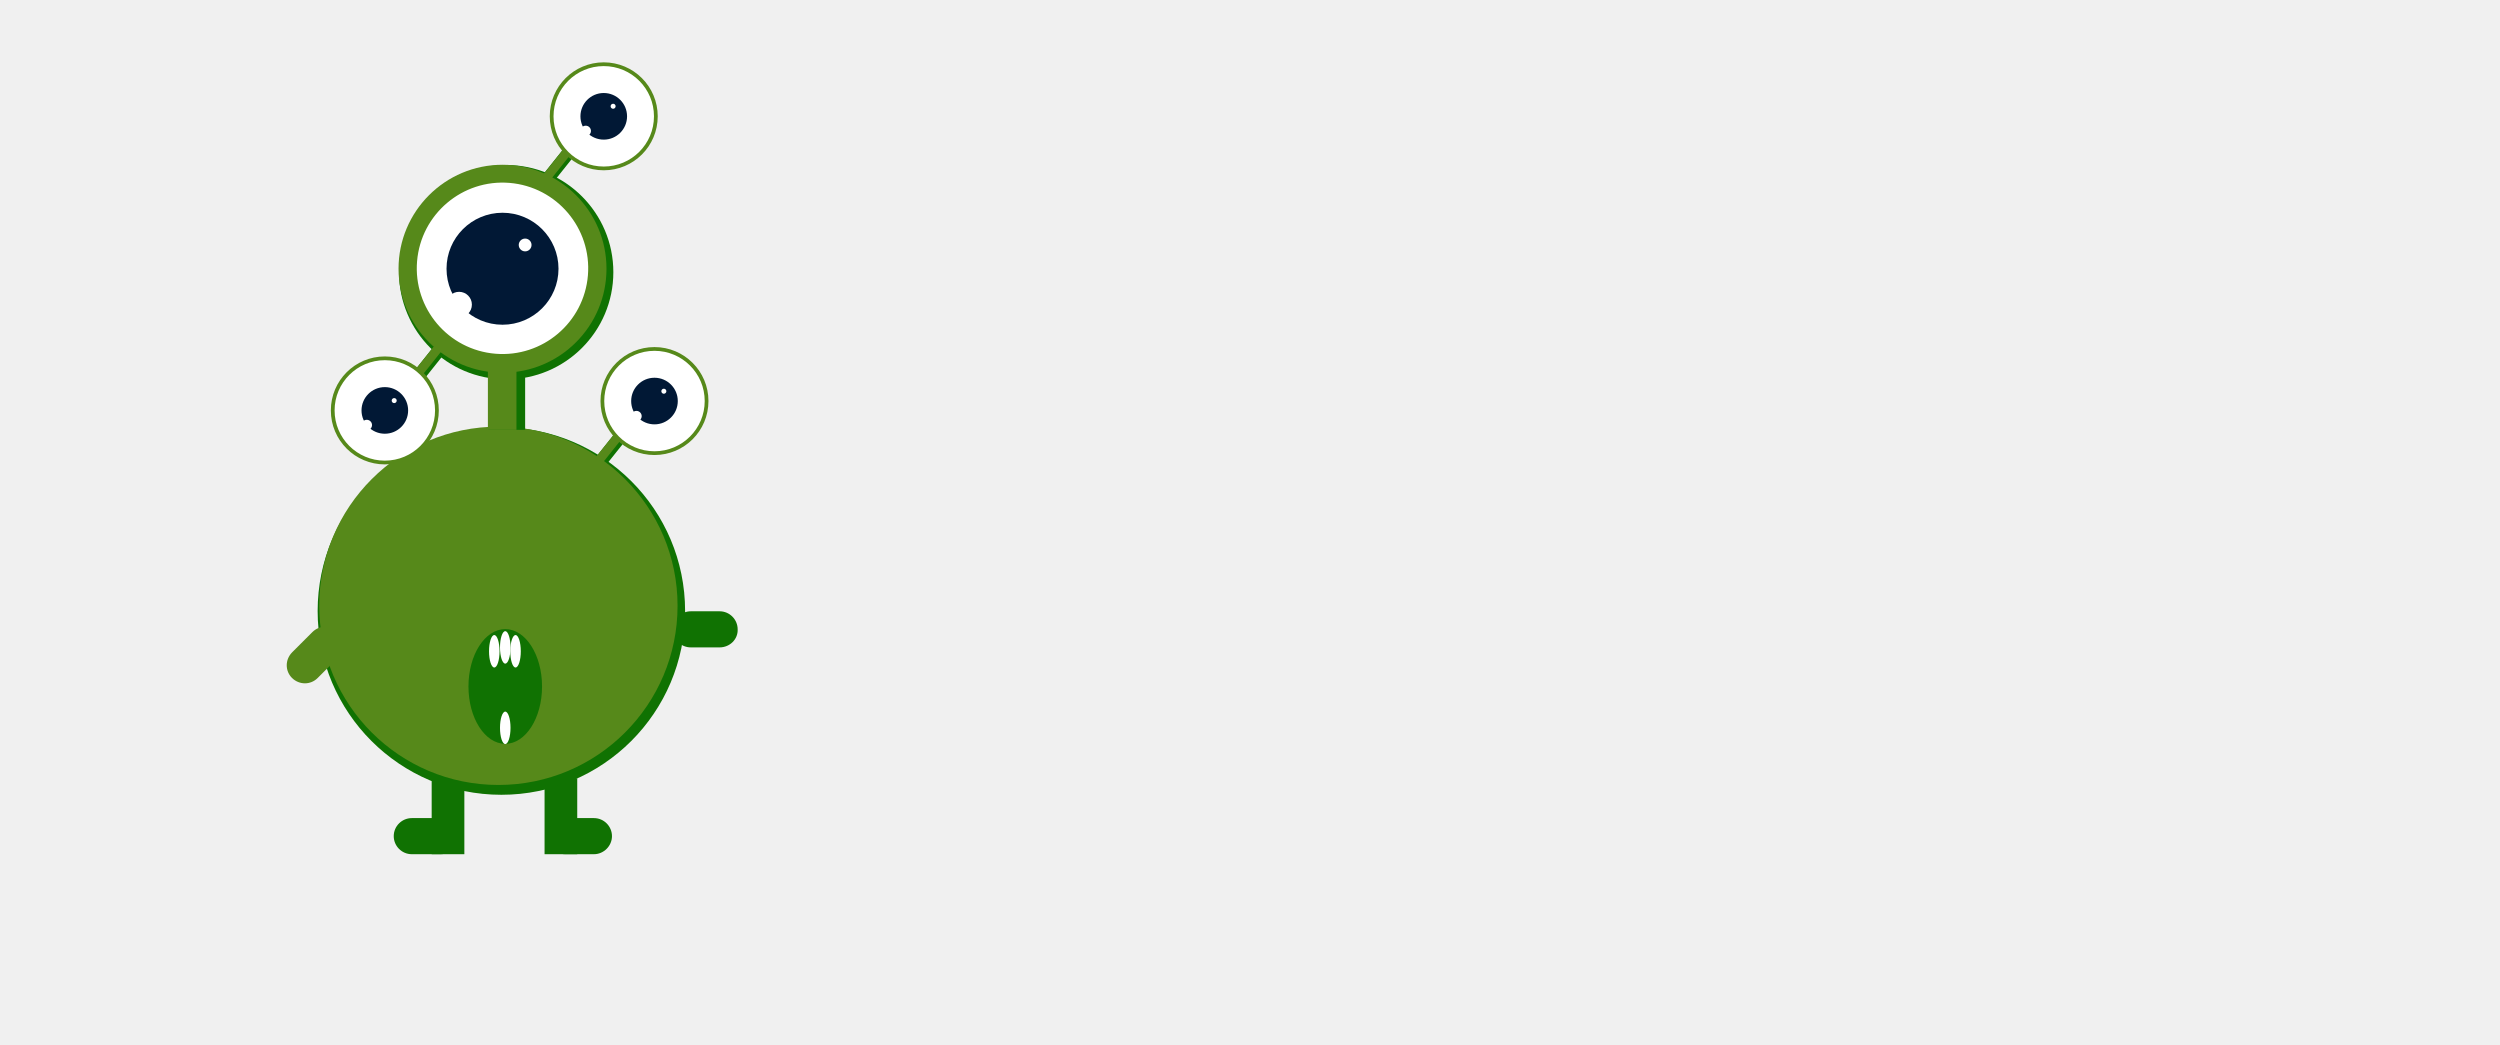
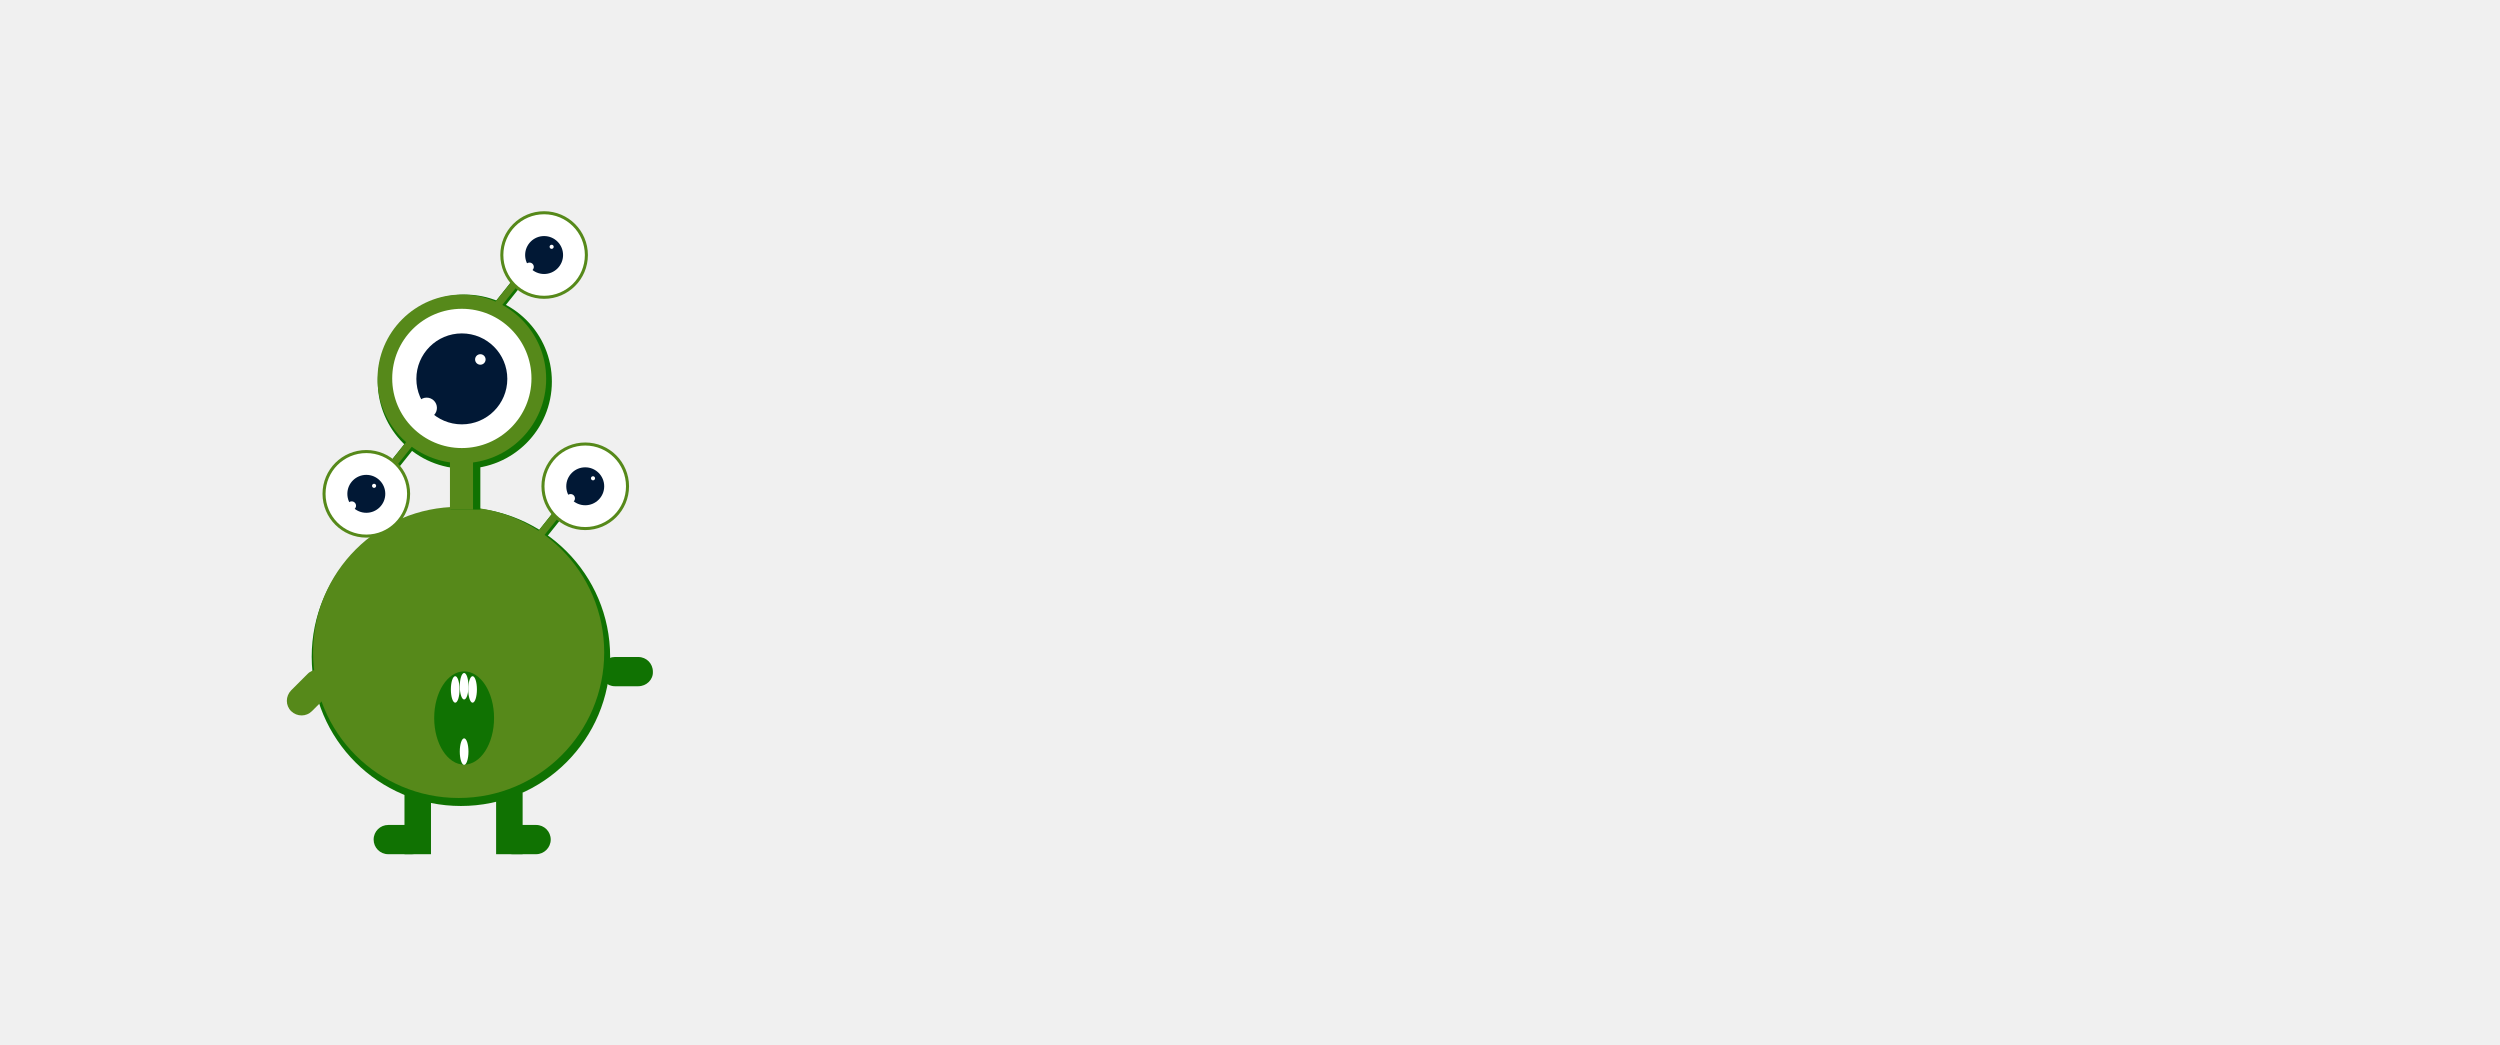
<svg xmlns="http://www.w3.org/2000/svg" version="1.1" id="Ebene_1" x="0px" y="0px" viewBox="0 0 1094 457" style="enable-background:new 0 0 1094 457;" xml:space="preserve">
  <style type="text/css">
	.st0{fill:#107202;}
	.st1{fill:#56891A;}
- 	.st2{fill:#FFFFFF;stroke:#56891A;stroke-width:2.787;stroke-miterlimit:10;}
- 	.st3{fill:#FFFFFF;stroke:#56891A;stroke-width:1.641;stroke-miterlimit:10;}
+ 	.st2{fill:#FFFFFF;stroke:#56891A;stroke-width:2.263;stroke-miterlimit:10;}
+ 	.st3{fill:#FFFFFF;stroke:#56891A;stroke-width:1.333;stroke-miterlimit:10;}
	.st4{fill:#FFFFFF;}
	.st5{fill:#011835;}
</style>
-   <rect x="188.9" y="340.6" class="st0" width="14.3" height="33.2" />
-   <rect x="238.3" y="340.6" class="st0" width="14.3" height="33.2" />
-   <path class="st0" d="M314.9,283.3h-12.6c-4.4,0-7.9-3.6-7.9-7.9l0,0c0-4.4,3.6-7.9,7.9-7.9h12.6c4.4,0,7.9,3.6,7.9,7.9l0,0  C323,279.7,319.4,283.3,314.9,283.3z" />
-   <circle class="st0" cx="221.5" cy="119.1" r="46.9" />
-   <rect x="237.1" y="68.4" transform="matrix(0.6237 -0.7816 0.7816 0.6237 36.6392 218.5813)" class="st0" width="16.6" height="5.6" />
-   <circle class="st1" cx="219.9" cy="117.6" r="45.5" />
-   <rect x="235.5" y="69.2" transform="matrix(0.6237 -0.7816 0.7816 0.6237 36.3568 217.7886)" class="st1" width="17.7" height="3.9" />
-   <rect x="179.4" y="157.3" transform="matrix(0.6237 -0.7816 0.7816 0.6237 -54.8884 206.1153)" class="st0" width="14.4" height="5.6" />
-   <rect x="178.4" y="156.8" transform="matrix(0.6237 -0.7816 0.7816 0.6237 -53.8389 205.6197)" class="st1" width="16.6" height="3.9" />
-   <ellipse transform="matrix(8.248051e-02 -0.9966 0.9966 8.248051e-02 84.7525 326.8842)" class="st2" cx="219.9" cy="117.4" rx="38.9" ry="38.9" />
-   <circle class="st0" cx="219.4" cy="267.4" r="80.4" />
-   <circle class="st1" cx="218.1" cy="265.1" r="78.4" />
-   <circle class="st3" cx="264.2" cy="50.9" r="22.8" />
-   <rect x="261.1" y="192.3" transform="matrix(0.6237 -0.7816 0.7816 0.6237 -51.5272 283.1331)" class="st0" width="14.4" height="5.6" />
-   <rect x="259.1" y="193.2" transform="matrix(0.6237 -0.7816 0.7816 0.6237 -52.0598 282.271)" class="st1" width="16.1" height="3.9" />
-   <circle class="st3" cx="168.4" cy="179.6" r="22.8" />
-   <rect x="213.7" y="163" class="st0" width="16.1" height="25.1" />
-   <rect x="213.5" y="156.6" class="st1" width="12.5" height="31.5" />
-   <path class="st1" d="M147.9,287.8l-8.9,8.9c-3.1,3.1-8,3.1-11.2,0l0,0c-3.1-3.1-3.1-8,0-11.2l8.9-8.9c3.1-3.1,8-3.1,11.2,0l0,0  C151,279.7,151,284.8,147.9,287.8z" />
-   <path class="st0" d="M259.9,373.8h-12.6c-4.4,0-7.9-3.6-7.9-7.9l0,0c0-4.4,3.6-7.9,7.9-7.9h12.6c4.4,0,7.9,3.6,7.9,7.9l0,0  C267.8,370.2,264.2,373.8,259.9,373.8z" />
-   <path class="st0" d="M192.8,373.8h-12.6c-4.4,0-7.9-3.6-7.9-7.9l0,0c0-4.4,3.6-7.9,7.9-7.9h12.6c4.4,0,7.9,3.6,7.9,7.9l0,0  C200.7,370.2,197.3,373.8,192.8,373.8z" />
-   <ellipse class="st0" cx="221.1" cy="300.4" rx="16.1" ry="25.1" />
-   <ellipse class="st4" cx="221.1" cy="283.3" rx="2.3" ry="7.1" />
-   <ellipse class="st4" cx="225.6" cy="285" rx="2.3" ry="7.1" />
-   <ellipse class="st4" cx="216.3" cy="285" rx="2.3" ry="7.1" />
-   <ellipse class="st4" cx="221.1" cy="318.5" rx="2.3" ry="7.1" />
-   <circle class="st5" cx="219.9" cy="117.6" r="24.5" />
-   <circle class="st4" cx="200.9" cy="133.3" r="5.6" />
-   <circle class="st4" cx="229.8" cy="107.2" r="2.8" />
-   <circle class="st5" cx="168.4" cy="179.6" r="10.2" />
-   <circle class="st4" cx="160.5" cy="186" r="2.3" />
-   <circle class="st4" cx="172.5" cy="175.3" r="1.1" />
-   <circle class="st5" cx="264.2" cy="50.9" r="10.2" />
-   <circle class="st4" cx="256.3" cy="57.3" r="2.3" />
-   <circle class="st4" cx="268.3" cy="46.5" r="1.1" />
-   <circle class="st3" cx="286.4" cy="175.5" r="22.8" />
-   <circle class="st5" cx="286.4" cy="175.5" r="10.2" />
-   <circle class="st4" cx="278.5" cy="182.1" r="2.3" />
-   <circle class="st4" cx="290.5" cy="171.2" r="1.1" />
+   <rect x="177" y="346.8" class="st0" width="11.6" height="27" />
+   <rect x="217.1" y="346.8" class="st0" width="11.6" height="27" />
+   <path class="st0" d="M279.3,300.3h-10.2c-3.6,0-6.4-2.9-6.4-6.4l0,0c0-3.6,2.9-6.4,6.4-6.4h10.2c3.6,0,6.4,2.9,6.4,6.4l0,0  C285.9,297.4,282.9,300.3,279.3,300.3z" />
+   <circle class="st0" cx="203.4" cy="167" r="38.1" />
+   <rect x="216.1" y="125.8" transform="matrix(0.6237 -0.7816 0.7816 0.6237 -16.2797 222.3481)" class="st0" width="13.5" height="4.5" />
+   <circle class="st1" cx="202.1" cy="165.8" r="36.9" />
+   <rect x="214.8" y="126.5" transform="matrix(0.6237 -0.7816 0.7816 0.6237 -16.5759 221.7274)" class="st1" width="14.4" height="3.2" />
+   <rect x="169.3" y="198" transform="matrix(0.6237 -0.7816 0.7816 0.6237 -90.666 212.2549)" class="st0" width="11.7" height="4.5" />
+   <rect x="168.4" y="197.6" transform="matrix(0.6237 -0.7816 0.7816 0.6237 -89.7502 211.8583)" class="st1" width="13.5" height="3.2" />
+   <ellipse class="st2" cx="202.1" cy="165.6" rx="31.6" ry="31.6" />
+   <circle class="st0" cx="201.7" cy="287.4" r="65.3" />
+   <circle class="st1" cx="200.7" cy="285.5" r="63.7" />
+   <circle class="st3" cx="238.1" cy="111.6" r="18.5" />
+   <rect x="235.6" y="226.4" transform="matrix(0.6237 -0.7816 0.7816 0.6237 -87.9206 274.7811)" class="st0" width="11.7" height="4.5" />
+   <rect x="233.9" y="227.2" transform="matrix(0.6237 -0.7816 0.7816 0.6237 -88.3336 274.0334)" class="st1" width="13.1" height="3.2" />
+   <circle class="st3" cx="160.3" cy="216.1" r="18.5" />
+   <rect x="197.1" y="202.6" class="st0" width="13.1" height="20.4" />
+   <rect x="196.9" y="197.4" class="st1" width="10.1" height="25.6" />
+   <path class="st1" d="M143.7,304l-7.2,7.2c-2.5,2.5-6.5,2.5-9.1,0l0,0c-2.5-2.5-2.5-6.5,0-9.1l7.2-7.2c2.5-2.5,6.5-2.5,9.1,0l0,0  C146.2,297.4,146.2,301.5,143.7,304z" />
+   <path class="st0" d="M234.6,373.8h-10.2c-3.6,0-6.4-2.9-6.4-6.4l0,0c0-3.6,2.9-6.4,6.4-6.4h10.2c3.6,0,6.4,2.9,6.4,6.4l0,0  C241,370.9,238.1,373.8,234.6,373.8z" />
+   <path class="st0" d="M180.1,373.8h-10.2c-3.6,0-6.4-2.9-6.4-6.4l0,0c0-3.6,2.9-6.4,6.4-6.4h10.2c3.6,0,6.4,2.9,6.4,6.4l0,0  C186.6,370.9,183.8,373.8,180.1,373.8z" />
+   <ellipse class="st0" cx="203.1" cy="314.2" rx="13.1" ry="20.4" />
+   <ellipse class="st4" cx="203.1" cy="300.3" rx="1.9" ry="5.8" />
+   <ellipse class="st4" cx="206.8" cy="301.7" rx="1.9" ry="5.8" />
+   <ellipse class="st4" cx="199.2" cy="301.7" rx="1.9" ry="5.8" />
+   <ellipse class="st4" cx="203.1" cy="328.9" rx="1.9" ry="5.8" />
+   <circle class="st5" cx="202.1" cy="165.8" r="19.9" />
+   <circle class="st4" cx="186.7" cy="178.5" r="4.5" />
+   <circle class="st4" cx="210.2" cy="157.3" r="2.3" />
+   <circle class="st5" cx="160.3" cy="216.1" r="8.3" />
+   <circle class="st4" cx="153.9" cy="221.3" r="1.9" />
+   <circle class="st4" cx="163.7" cy="212.6" r="0.9" />
+   <circle class="st5" cx="238.1" cy="111.6" r="8.3" />
+   <circle class="st4" cx="231.7" cy="116.8" r="1.9" />
+   <circle class="st4" cx="241.4" cy="108" r="0.9" />
+   <circle class="st3" cx="256.1" cy="212.8" r="18.5" />
+   <circle class="st5" cx="256.1" cy="212.8" r="8.3" />
+   <circle class="st4" cx="249.7" cy="218.1" r="1.9" />
+   <circle class="st4" cx="259.5" cy="209.3" r="0.9" />
</svg>
